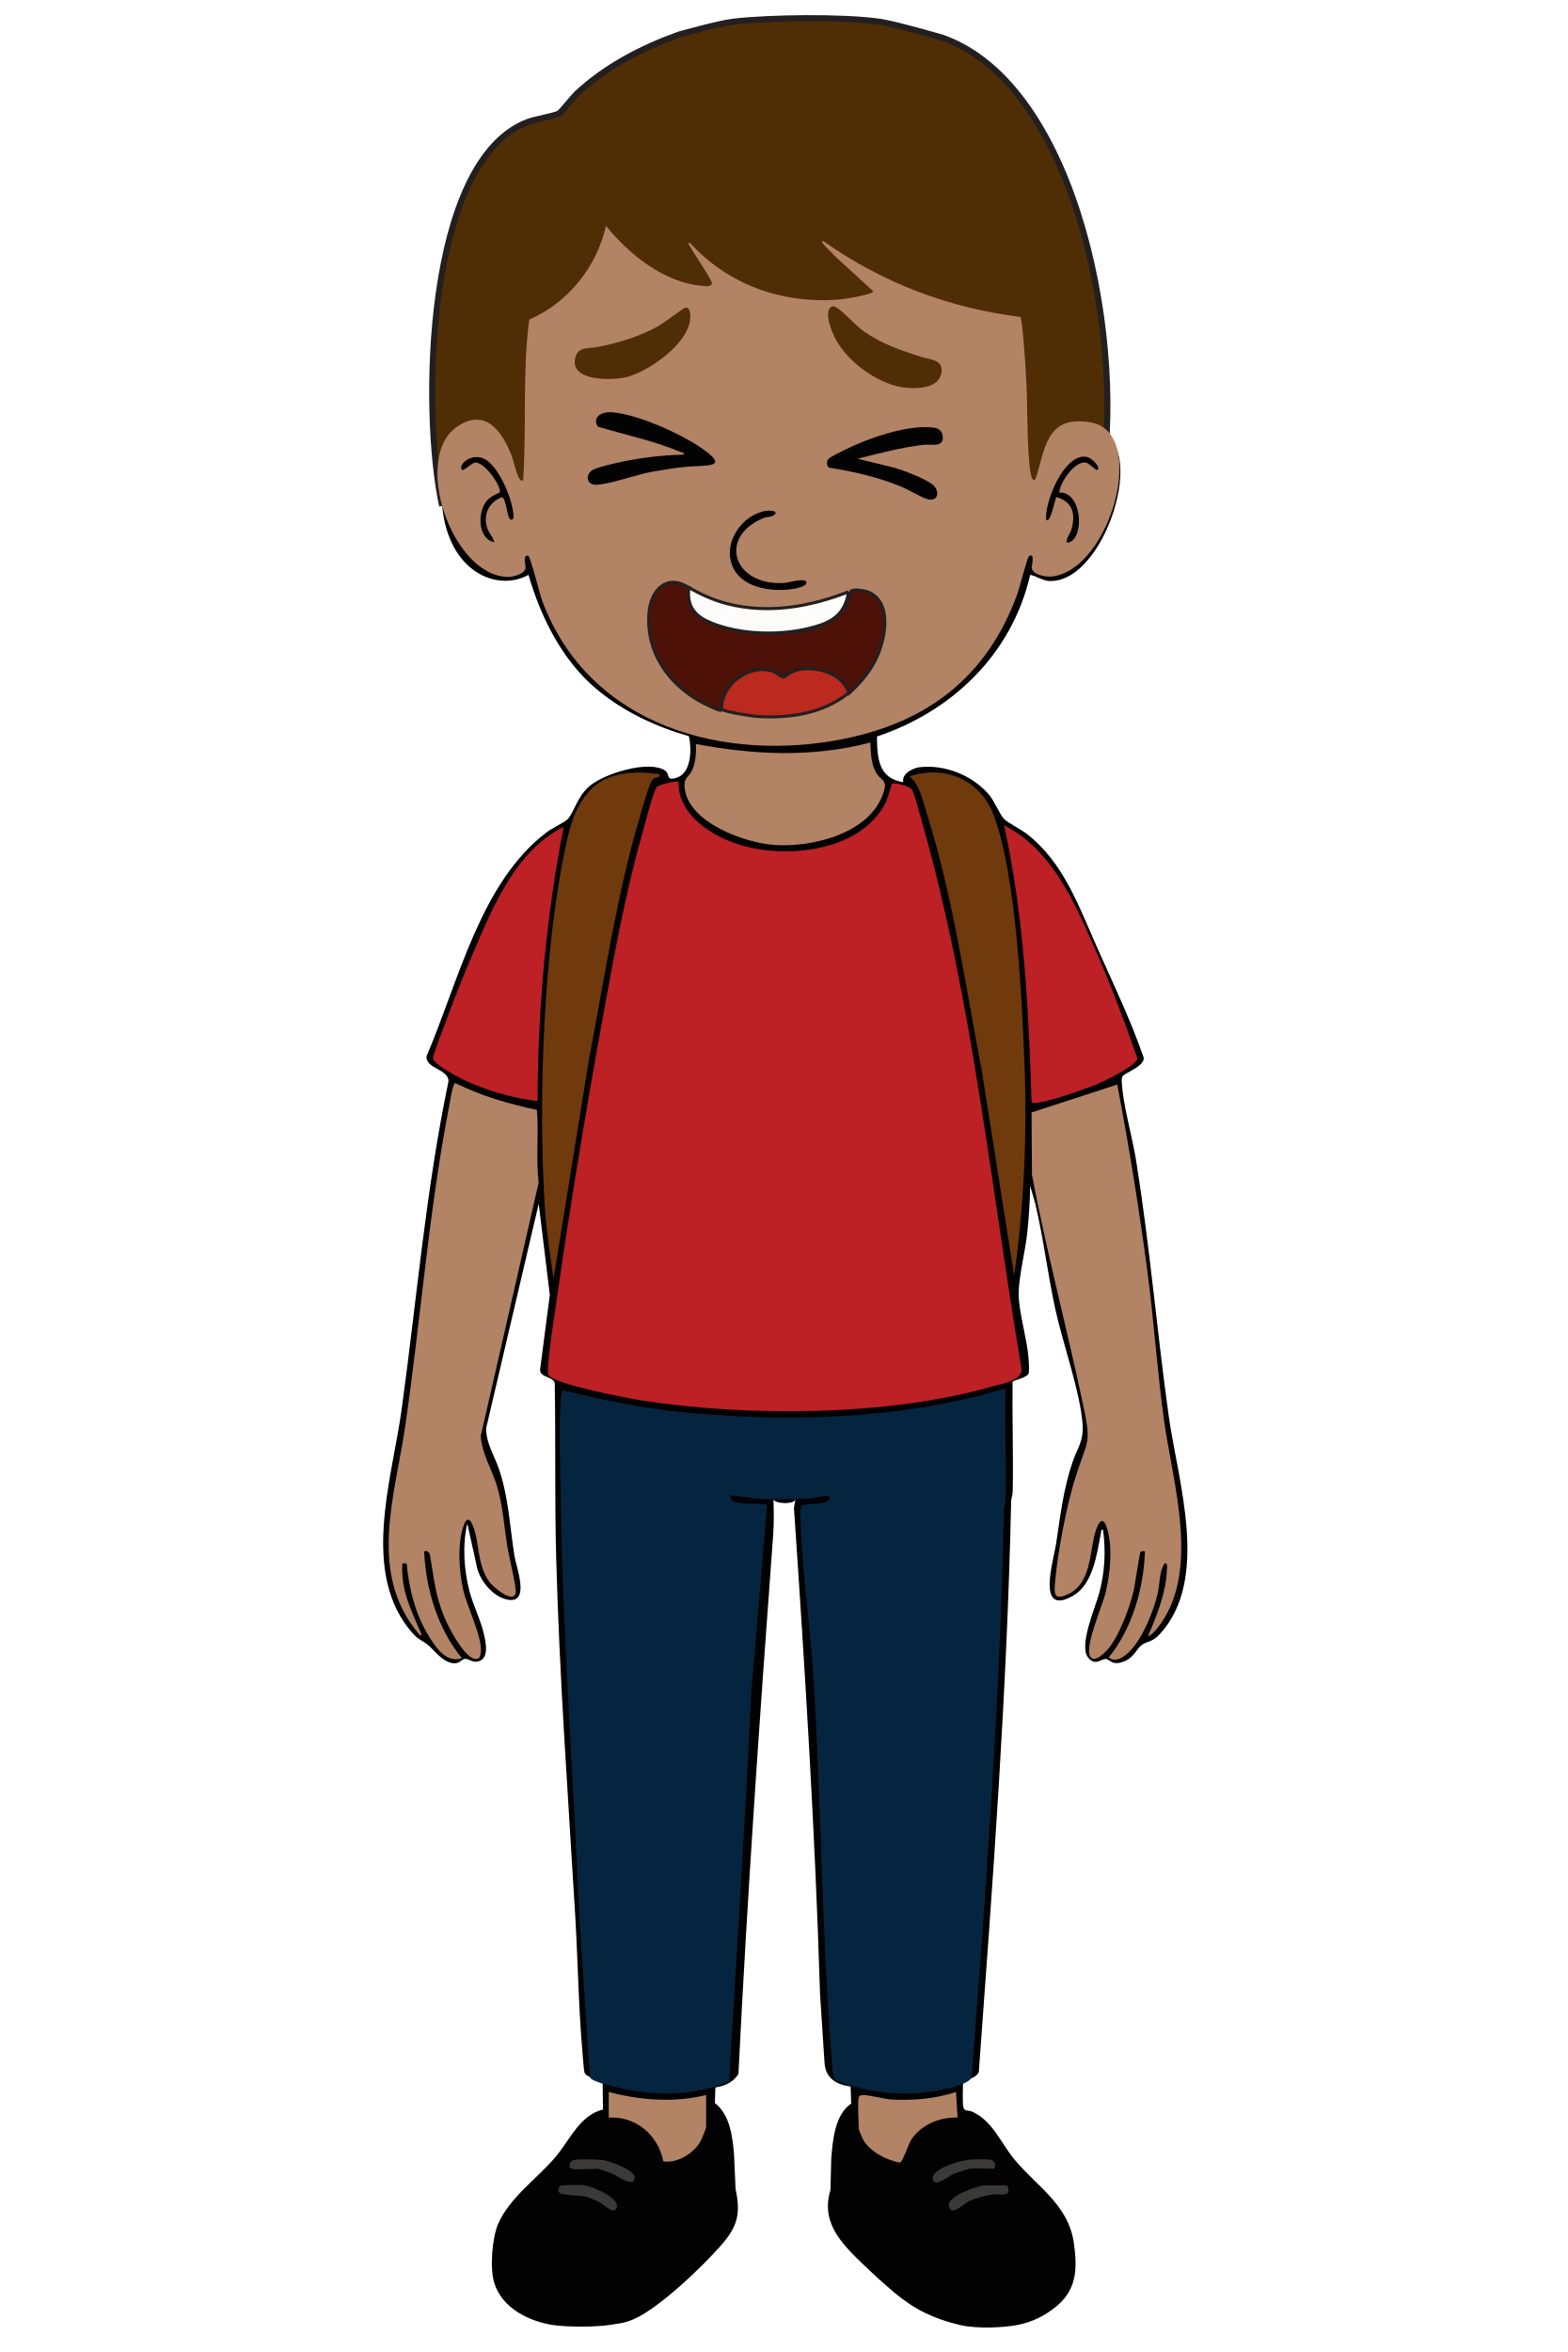
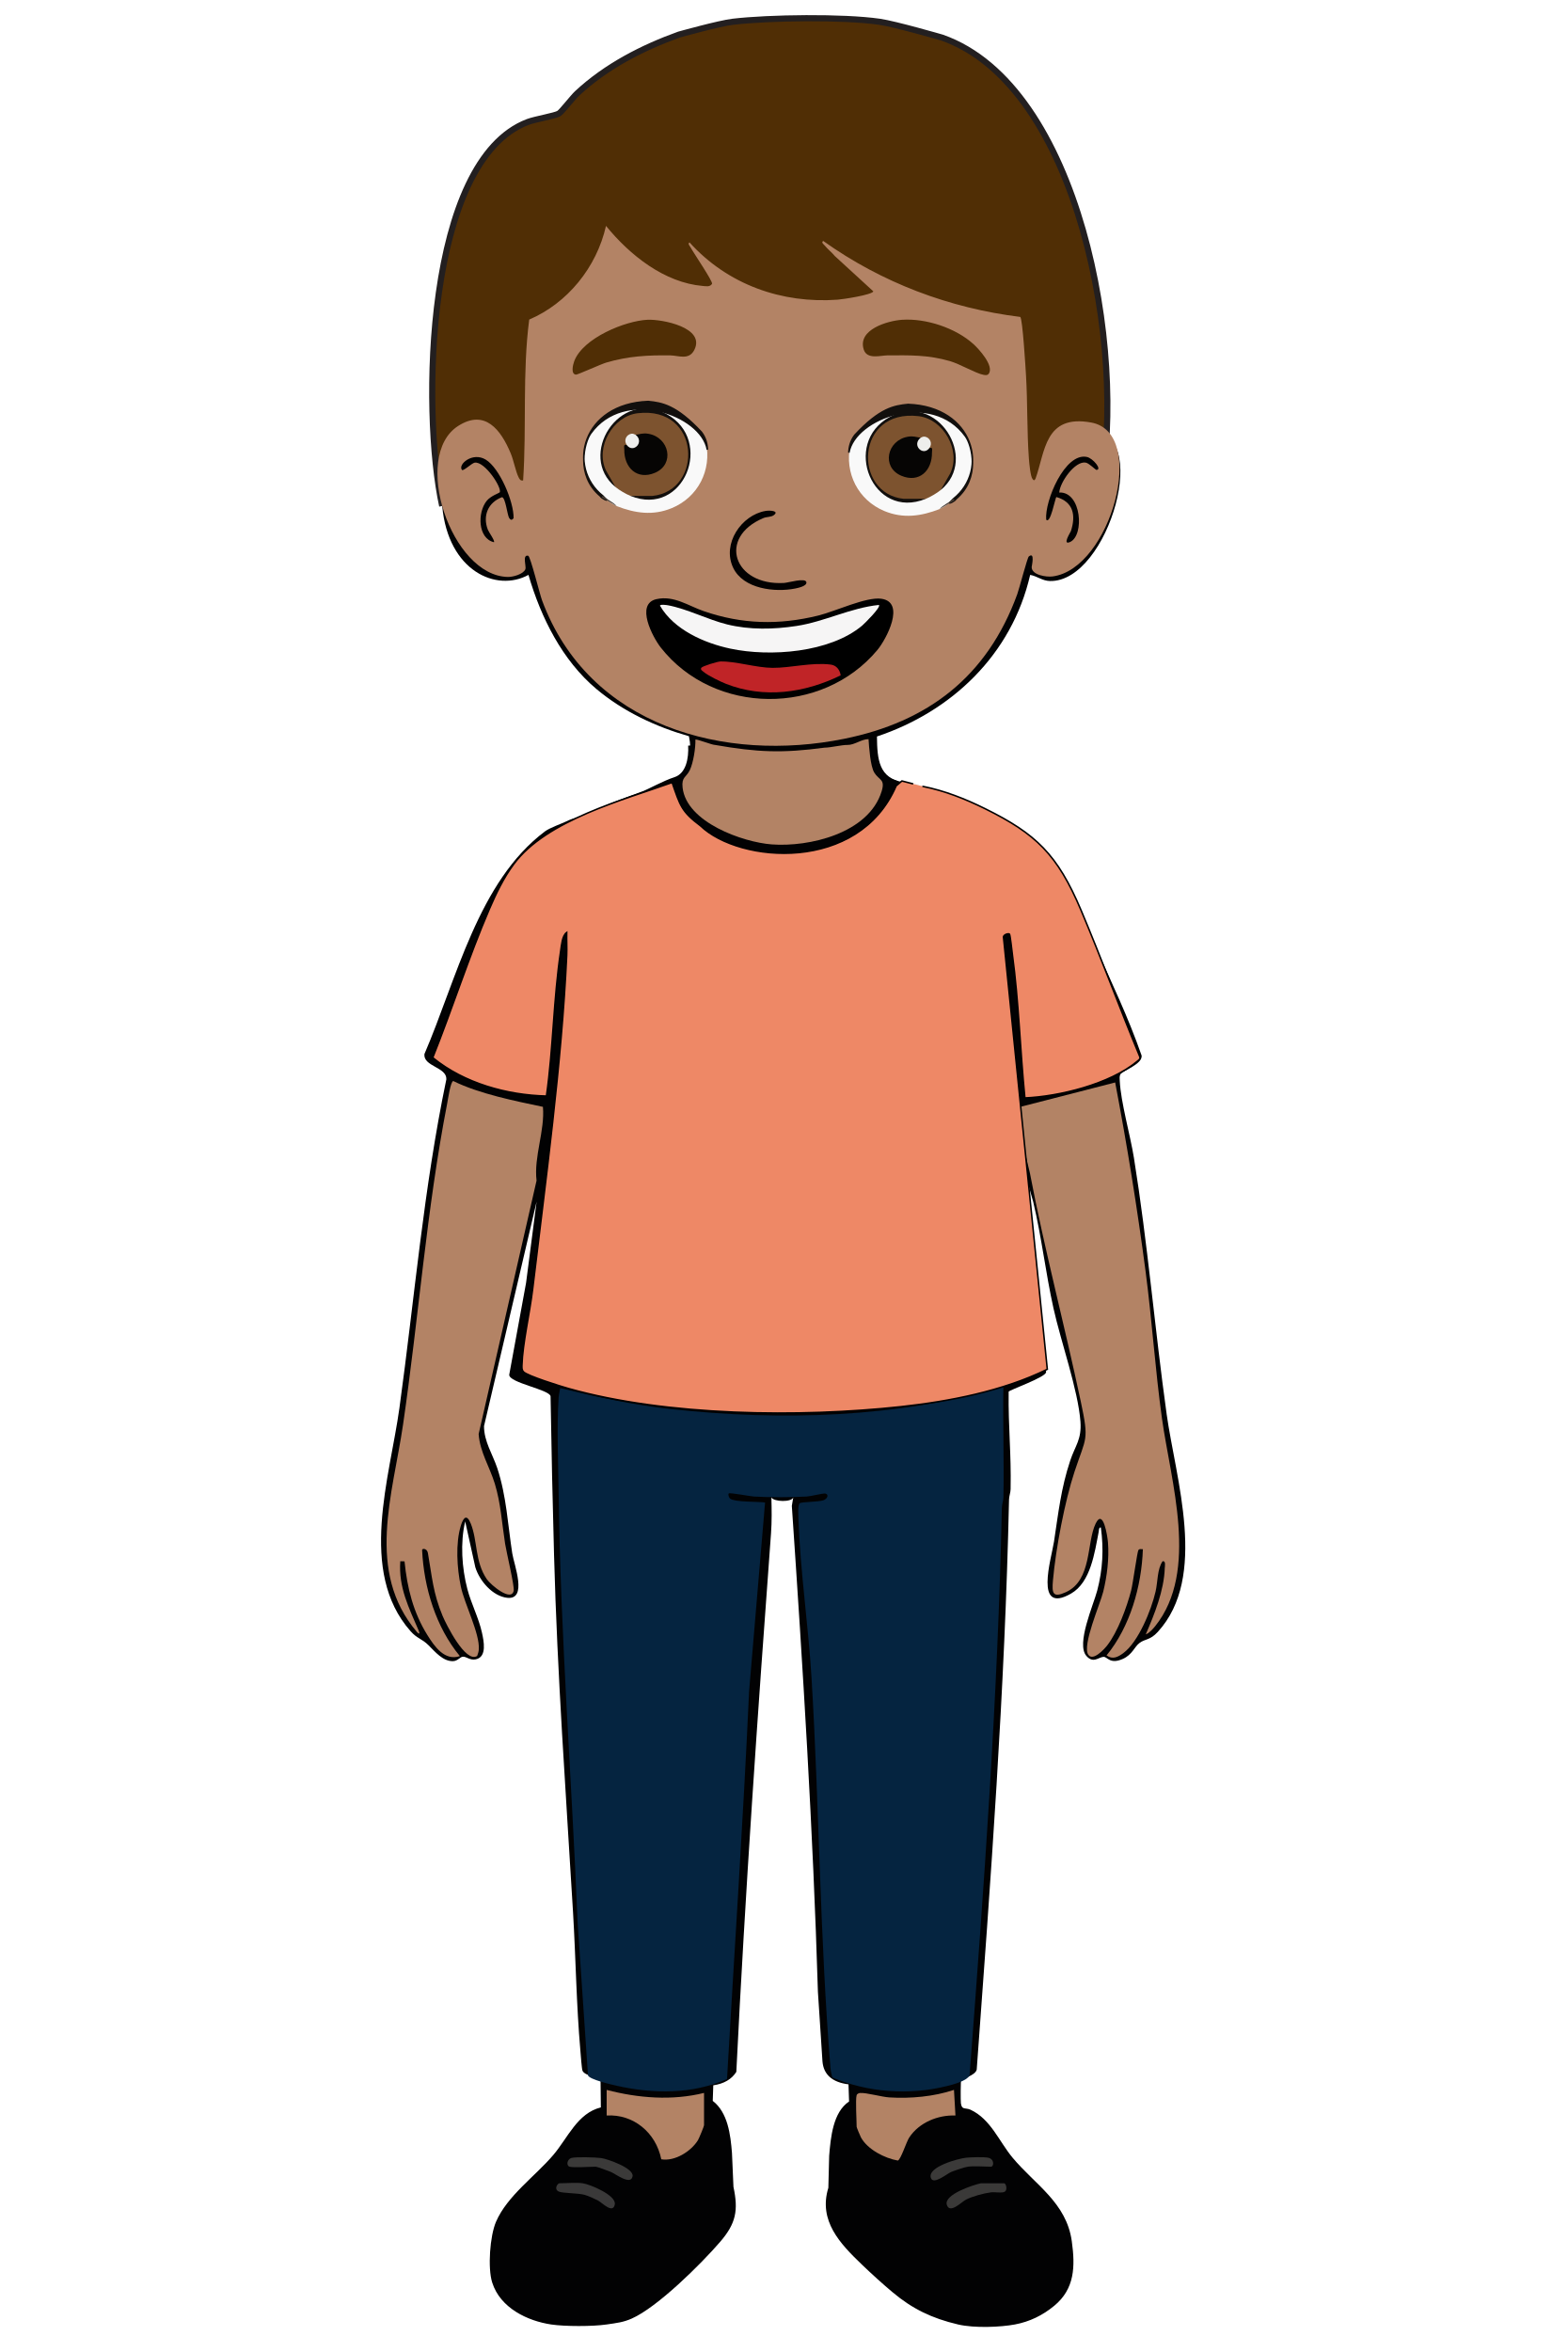
<svg xmlns="http://www.w3.org/2000/svg" id="Layer_1" version="1.1" viewBox="0 0 1024 1536">
-   <defs>
-     <style>
-       .st0 {
-         fill: #052440;
-       }
- 
-       .st1 {
-         fill: #bc291f;
-       }
- 
-       .st1, .st2, .st3 {
-         stroke-width: 2px;
-       }
- 
-       .st1, .st2, .st3, .st4 {
-         stroke: #231f20;
-         stroke-miterlimit: 10;
-       }
- 
-       .st5, .st4 {
-         fill: #502e05;
-       }
- 
-       .st6 {
-         fill: #bd2025;
-       }
- 
-       .st7 {
-         fill: #b38365;
-       }
- 
-       .st8 {
-         fill: #3a3939;
-       }
- 
-       .st9 {
-         fill: #3b3a39;
-       }
- 
-       .st10 {
-         fill: #030303;
-       }
- 
-       .st2 {
-         fill: #fdfcfb;
-       }
- 
-       .st3 {
-         fill: #4d1107;
-       }
- 
-       .st4 {
-         stroke-width: 4px;
-       }
- 
-       .st11 {
-         fill: #713a0d;
-       }
- 
-       .st12 {
-         fill: #3a3938;
-       }
- 
-       .st13 {
-         fill: #020101;
-       }
- 
-       .st14 {
-         fill: #020203;
-       }
-     </style>
-   </defs>
-   <path class="st4" d="M718.65,319.64c17.48-90.35-13.36-263.45-103.34-295.09,0,0-30.4-8.83-40.81-10.33-23.72-3.42-72.07-2.8-95.87,0-8.96,1.05-35.12,8.37-35.12,8.37-23.98,8.63-47.45,20.7-66.46,38.34-2.96,2.75-9.96,11.92-11.95,13.19-2.36,1.51-15.56,3.73-20.3,5.52-66.99,25.39-69.42,188.74-55.96,250.8" />
-   <path class="st14" d="M469.28,457.97c206.71,68.68,177.34-166.81,241.47-175.21,42.53-5.57,13.77,97.71-25.01,96.68-4.91-.13-8.32-3.2-12.85-4-11.98,52.21-51.5,89.35-100.07,105.53.14,15.17,1.35,27.29,17.18,29.85-1.2-5.7,6.66-9.39,10.97-9.84,16.23-1.69,33.63,5.03,44.77,17.66,3.81,4.32,7.46,13.64,10.04,16.13,3.06,2.95,11.07,6.77,15.11,9.94,23.86,18.67,33.67,46.88,45.83,74.24,10.84,24.4,21.54,46.52,30.36,71.79.61,5.62-12.56,10-13.81,12.12-.78,1.32-.55,2.92-.48,4.38.66,13.91,6.88,35.48,9.26,50.32,9.04,56.25,13.51,110.85,21.35,167.17,5.89,42.28,27.14,106.39-5.72,142.34-5.18,5.67-8.18,4.42-11.98,7.28-3.4,2.55-4.69,7.63-10.86,10.39-8.61,3.84-10.18-1.6-12.73-1.34-3.33.34-6.69,4.5-11.14-.64-6.78-7.82,4.62-33.14,7.11-42.67,3.61-13.8,4.3-26.99,2.38-41.16-1.38-.26-1.23,1.85-1.44,2.91-2.6,13.31-5.17,32.87-18.05,40.25-24.39,13.97-12.83-22.82-11.12-33.99,2.83-18.55,4.57-34.85,10.59-52.88,3.27-9.8,7.54-13.74,6.67-25.45-1.52-20.57-12.84-52.43-17.61-74.01-5.12-23.1-7.76-46.6-13.26-69.62l-3.34-11.74c-.16,10.25-.83,20.65-1.92,30.86-1.24,11.62-5.56,28.68-5.6,39.32-.05,12.24,5.45,29.27,6.44,42.17.22,2.82.5,7.01.19,9.71-.37,3.3-10.34,4.95-10.61,5.96-.28,23.81.57,47.68.1,71.49-.05,2.32-.98,4.46-1.03,6.78-2.69,124.29-11.98,248.3-21.11,372.34-1.12,3.97-9.53,5.75-10.13,6.73-.39.64-.42,13.3-.21,15.09.58,4.76,3.02,2.79,6.29,4.31,13.26,6.17,18.59,20.67,27.57,31.43,14.61,17.5,35.07,29.22,38.58,54.4,2.3,16.52,1.97,30.1-11.41,41.17-7.73,6.4-16.22,10.44-25.73,12.24-9.12,1.73-26.36,2.53-37.15,0-17.17-4.03-29.92-10.23-42.85-21.11-6.82-5.74-13.44-11.75-19.88-17.93-14.28-13.68-28.62-27.63-21.99-49.21l.53-20.86c1-12.12,2.51-28.53,13.01-35.51l-.38-11.2c-10.64-1.34-16.31-6.36-17.01-15.07l-2.96-45.26c-3.19-105.98-9.85-211.78-17.04-317.43l.93-5.56c-.92,3.26-12.81,3-14.29,0,.22,7.85.34,15.72-.24,23.57-8.68,117.14-16.86,234.26-22.66,351.61-3.04,4.83-8.06,7.75-15.05,8.78-.17,3.39-.29,6.78-.35,10.17,9.86,7.57,11.61,22.01,12.56,34.05l.97,22.1c3.28,15.37,1.68,23.89-8.76,35.98-12.42,14.4-40.9,41.66-57.77,49.06-5.44,2.39-9.42,2.82-16.33,3.83-9.27,1.36-27.25,1.33-36.2,0-15.3-2.28-33.27-10.65-38.55-27.47-3-9.55-1.45-29.39,2.49-38.55,7.33-17.06,25.75-29.88,37.5-43.75,9.45-11.14,15.7-27.22,31-31l-.19-17.4c-.78-2.39-10.13-2.99-11.78-6.5-.52-1.1-1.19-10.73-1.41-13.25-2.6-29.62-3-60.38-4.78-90.16-4.65-77.58-10.31-155.55-12.41-233.27-1.02-37.86-.28-75.88-.91-113.75-.8-4.39-9.73-3.53-9.61-8.79l6.38-48.88-7.26-59.47-34.34,146.54c-.05,9.97,5.64,18.39,8.65,27.44,6.01,18.11,6.91,37.15,9.79,55.66,1.13,7.3,10.24,30.59-3.35,29.03-9.46-1.09-17.96-10.93-20.76-19.9l-6.63-29.97c-3.32,13.94-2.17,30.43,1.42,44.16,2.5,9.55,7.43,18.89,9.52,28.43,1.2,5.44,3.47,15.93-4.04,17.48-3.82.78-5.97-1.83-8.37-1.73-1.96.09-3.35,2.89-6.62,2.92-6.48.06-11.58-6.14-15.76-10.3-4.64-4.61-7.46-4.31-11.89-9.34-34.35-38.97-13.46-100.38-7.21-145.76,9.95-72.22,15.75-143.14,30.64-214.57.42-8.04-15.13-8.29-14.33-16.5,21.04-48.77,35.09-113.62,78.71-146.41,3.16-2.38,11.62-6.46,13.38-8.29,4.46-4.63,6.23-14.84,14.53-21.81,9.81-8.23,38.28-16.88,48.96-10.21,3.83,2.39.41,7.25,7.77,4.88,9.63-3.11,9.98-18.39,8.07-27.12-21.78-6.23-42.95-16.14-60.49-30.88-22.23-18.68-36.17-46.51-44.33-74.48-20.86,11.46-52.47-2.38-56.35-45-1.97-21.64,26.77,32.64,41.39,14.15,1.44-1.82,22.99-17.31,23.25-16.93,33.68,50.46,42.24,105.87,115.8,130.31Z" />
-   <path class="st0" d="M544.98,1358.09c-.37-2.03-.98-4.11-1.15-6.18-6.93-84.51-7.26-170.01-12.37-254.71-2.07-34.27-7.43-70.31-8.57-104.23-.07-2.19-.49-8.93.92-9.94,1.17-.84,12.17-.83,15.3-1.86,2.76-.9,3.9-3.88,1.33-4.42-1.34-.28-9.64,1.82-12.25,1.95-10.43.52-23.86.59-34.26,0-2.63-.15-15.87-2.71-16.56-2.01-.51.51-.02,2.65.97,3.41,3.01,2.33,18.2,1.82,22.76,2.48l-10.44,123.45c-3.83,84.41-9.56,168.72-14.41,253.1-22.81,9.96-47.86,9.73-71.81,4.41-3.27-.73-18.16-4.12-19.01-6.86l-6.78-100.18c-3.79-93.55-11.19-186.81-12.39-280.27-.25-19.56-1.28-42.85,0-62.04.14-2.17.75-4.19,1.03-6.32,23.98,5.83,48,11.03,72.58,13.73,71.41,7.82,147.78,5.77,216.88-14.75-.36,24.08.5,48.24.05,72.33-.04,2.33-.98,4.48-1.03,6.8-2.58,123.64-11.68,247.23-21.08,370.6-1.49,3.8-11.23,6.21-14.95,7.13-24.5,6.1-51.48,4.19-74.77-5.64Z" />
-   <path class="st6" d="M443.19,510.49c-.46,20.16,18.37,33.06,34.63,39.37,30.7,11.91,83.57,7.91,100.65-25.58,1.43-2.81,3.68-12.01,4.19-12.4,1.62-1.25,11.52,1.75,12.84,3.57,1.85,2.56,6.37,20.08,7.63,24.55,32.2,113.8,44.34,236.89,64.09,353.64,1.29,8.01-13.64,10.21-19.75,11.97-67.42,19.36-159.3,19.7-228.34,8.97-8.86-1.38-57.46-10.65-60.92-16.54-1.7-2.9,3.56-36.49,4.44-42.63,8.92-62.63,19.2-125.51,30.52-187.72,7.53-41.37,15.21-84.43,26.76-124.73,1.64-5.73,6.52-25.11,8.94-28.84,1.16-1.79,13.63-4.35,14.31-3.62Z" />
-   <path class="st7" d="M345.68,208.71c-4.52,34.78-1.65,70.13-3.98,105.05-1.76.36-2.36-.85-3.05-2.24-1.84-3.74-3.11-10.77-5.05-15.43-6.46-15.51-16.83-29.1-34.32-17.93-30.72,19.63-4.58,97.93,32.46,98.62,3.28.06,10.04-1.74,11.43-5.03.74-1.75-2.23-9.74,1.85-8.81,1.44.33,7.51,24.97,9.01,29.04,30.59,82.74,119.74,106.26,197.48,90.48,54.28-11.02,93.2-40.2,112.96-94.42,1.34-3.67,6.55-23.86,7.54-24.64,4.21-3.33,1.87,6.28,1.87,6.97-.04,5.11,9.49,6.61,13.57,6.09,38.04-4.77,62.55-93.72,25.36-100.52-30.58-5.59-30.03,19.15-36.48,36.85-.97,1.2-.98,1.13-1.91-.01-1.36-1.65-2.15-10.43-2.36-13.29-1.31-17.93-.8-36.18-1.87-54.13-.28-4.71-2.24-37.28-3.77-38.39-46.35-5.74-90.31-22.28-128.69-49.6-1.54.98.31,2.17.95,2.95,1.98,2.44,4.63,4.45,6.63,6.9l25.17,23.07c-1.07,2.32-19.87,5.16-23.26,5.41-36.38,2.69-71.8-9.73-96.81-37.36-1.42.77.22,2.36.68,3.23,1.94,3.64,14.52,22.01,14.03,23.76-1.37,2.21-3.93,1.59-6.04,1.42-25.08-2.13-47.67-20.08-63.24-39.23-6.16,27.19-25.28,50.55-50.14,61.17Z" />
-   <path class="st7" d="M729.78,708.27c7.78,40.9,14.45,82.15,19.88,123.5,4.19,31.93,6.28,64.27,10.71,96.11,5.7,40.92,24.33,99.44-4.39,135.39-1.39,1.74-4.07,4.77-6.19,5.39,5.7-13.22,11.89-28.54,12.39-43.22.05-1.33.83-5.02-1.46-4.46-3.55,5.27-3.04,13.33-4.57,19.86-2.8,12.03-11.18,32.8-21.08,40.12-3.47,2.57-7.01,4.37-10.91,1.48,15.33-18.68,22.88-45.1,23.72-69.35-1.07.14-2.11-.56-2.93.58-.77,1.08-3.58,21.92-4.74,26.39-2.83,10.91-8.79,27.15-15.67,35.9-2.01,2.56-9.33,10.49-12.32,6.04-4.13-6.14,7.79-33.13,9.76-41.15,2.49-10.16,3.93-21.68,3.1-32.16-.33-4.13-3.11-22.6-8.06-12.32-6.02,12.5-2.3,36.94-19.44,44.77-8.71,3.98-9.17.56-8.43-7.76,1.8-20.4,7.7-51.61,14.1-70.96,7.58-22.92,9.56-19.87,4.12-45.53-10.55-49.83-23.73-99.3-33.28-149.44l-.3-40.95,55.98-18.22Z" />
-   <path class="st7" d="M313.03,1082.8c-7.57,4.94-20.31-20.8-22.53-26.08-6.29-14.97-6.93-25.73-9.64-41.16-.53-3.01-3.65-3.18-3.79-1.97,1.16,24.64,9.05,50.46,24.68,69.32-9.93,3.31-16.54-6.21-21.28-13.84-9.17-14.75-13.14-30.66-14.87-48.05l-2.77-.07c-1.24,17.15,5.64,30.39,11.95,45.16.7,1.65.86,3.11-1.05,1.09-33.7-39.54-15.76-89.9-9.12-135.38,10.23-69.97,15.37-140.52,28.89-210.06.46-2.35,2.16-14.23,3.94-14.42,16.91,8.35,35,13.65,53.25,17.49,1.34,15.72-.71,31.85,1.14,47.53l-37.82,165.49c.77,11.62,7.25,21.6,10.55,32.42,3.96,13,4.64,25.94,6.73,39.25.87,5.51,6.14,27.45,5.61,30.59-1.32,7.7-14.95-3.64-17.53-7.41-7.89-11.52-5.99-25.17-10.5-36.33-2.58-6.39-4.8-4.17-6.45,1.18-3.63,11.73-2.56,28.04-.04,39.97,2.43,11.53,12.38,30.48,11.74,40.96-.09,1.48-.55,2.97-1.09,4.32Z" />
-   <path class="st11" d="M430.85,505.58c.19,3.6-2.58.48-4.98,4.19s-6.06,17.37-7.62,22.59c-15.5,51.85-23.4,106.73-33.62,159.91l-23.07,142.79c-2.22-15.82-4.74-31.67-5.74-47.66-4.41-70.3-.81-171.02,14.74-239.55,7.94-34.97,25.06-47.15,60.29-42.28Z" />
-   <path class="st11" d="M662.45,833.09l-21.17-133.94c-10.58-55.31-18.77-113.11-35.52-166.79-2.58-8.27-4.94-20.05-11.64-25.31,22.68-7.73,46.33,2.02,55.07,25.55,14.49,39.01,18.23,118.14,19.95,161.29,1.85,46.32-.2,93.32-6.7,139.21Z" />
-   <path class="st6" d="M673.85,720c-1.96-60.67-4.91-121.73-18.02-180.98,31.31,15.62,46.34,50.81,59.96,81.95,10.02,22.92,18.94,46.53,27.15,70.22-.05,4.37-20.97,14.5-25.45,16.47-5.55,2.45-40.88,15.15-43.64,12.33Z" />
-   <path class="st6" d="M351.12,719.01c-19.29-2.13-42.45-9.35-59.15-19.87-2.29-1.45-9.02-5.46-9.15-8.12-.09-1.91,8.24-23.45,9.68-27.34,5.12-13.83,10.85-28.2,16.68-41.73,13.31-30.92,27.97-66.52,59.01-81.95-11.48,58.76-16.88,118.98-17.07,179.01Z" />
-   <path class="st7" d="M568.49,484.92c.35,6.55.45,14.35,3.95,20.01,3.16,5.1,7.27,4.14,4.8,12.18-8.45,27.56-47.55,36.54-71.86,34.68-18.76-1.44-55.65-14.36-58.16-37.14-.77-7.01,2.42-6.57,4.71-11.34,2.5-5.19,2.91-11.71,2.65-17.42,38,7.15,76.2,8.95,113.91-.98Z" />
-   <path class="st7" d="M560.9,1369.64c.23-.8,1.37-1.36,2.28-1.43,4.14-.28,13.96,2.57,19.09,2.89,13.82.86,29.06-.52,42.22-4.91l.96,16.73c-11.3-.46-23.72,4.49-30.22,14.42-1.88,2.87-5.48,14.41-7.42,14.99-8.47-1.46-19.75-7.17-24.09-15.11-.49-.9-2.81-6.54-2.81-6.92,0-4.39-.86-17.65,0-20.65Z" />
-   <path class="st7" d="M461.23,1368.16v21.15c0,.62-3.26,8.55-3.95,9.68-4.55,7.45-15.29,14.03-23.98,12.51-3.5-17.48-18.25-29.63-35.67-28.58v-16.72c20.67,5.39,42.69,7.14,63.6,1.97Z" />
-   <path class="st9" d="M373.42,1416.35c-2.39-.72-1.6-4.86,1.14-5.7s15.97-.44,19.49.05c4.09.57,21.46,6.61,20.51,11.9-1.12,6.23-11.11-1.54-14.11-2.8-1.52-.64-9.09-3.46-9.95-3.46-3.78,0-14.43.79-17.09,0Z" />
-   <path class="st12" d="M642.05,1427.17h15.19c1.23,0,2.38,4.13.52,5.46-1.59,1.14-6.66.15-9.05.46-4.78.61-12.01,2.55-16.32,4.73-2.86,1.44-10.59,9.62-12.55,3.46-2.16-6.79,17.43-13.09,22.21-14.1Z" />
-   <path class="st9" d="M633.51,1416.35c-2.04.27-8.71,2.54-10.9,3.46-2.79,1.17-11.67,8.73-13.23,3.8-2.3-7.25,18.27-12.68,23.2-13.15,3.22-.3,11.3-.55,14.2.01,4.32.84,3.76,5.87,1.93,5.87-4.64,0-10.82-.57-15.19,0Z" />
-   <path class="st8" d="M381.97,1427.17c4.77.67,22.11,7.83,20.97,13.83-1.22,6.43-8.34-1.21-10.96-2.56-2.28-1.18-6.38-3.06-8.76-3.71-4.52-1.25-14.46-.99-16.9-2.16-3.44-1.66-.63-5.4.46-5.4,4.58,0,10.92-.6,15.19,0Z" />
-   <path class="st5" d="M585.17,252.01c-15-3.98-31.41-16.23-39.1-30.12-2.34-4.24-8.2-17.63-3.27-21.44,1.38-.91,2.48-.22,3.68.45,4.35,2.45,12.18,11.6,17.76,15.49,12.25,8.55,23.72,12.13,37.71,16.77,4.06,1.35,13.29,1.51,13.15,8.53-.27,13.83-21.06,12.69-29.94,10.33Z" />
-   <path class="st5" d="M409.8,246.11c-8.86,2.4-38.12,3.48-34.01-12.62,1.89-7.42,9.32-5.79,14.35-6.83,14.5-3,26.98-6.54,40.01-13.78,3.2-1.78,16.45-11.83,17.5-11.98,3.57-.51,3.4,5.87,3.06,8.35-2.23,15.97-26.74,33.03-40.9,36.86Z" />
-   <path class="st13" d="M499.89,333.69c3.14-.55,9.35-.05,5.52,2.76-1.83,1.34-4.58.96-6.74,1.87-30.15,12.65-19.46,44.26,13.39,42.39,3-.17,14-3.6,14.66-.52.55,2.57-5.65,3.82-7.36,4.16-13.07,2.6-33.85.39-40.48-13.61-7.43-15.7,5.48-34.32,21.01-37.04Z" />
-   <path class="st13" d="M322.63,354.1c-10.59-2.5-10.87-19.43-4.72-27.02,2.63-3.25,8.16-5.08,8.46-5.51,1.85-2.7-9.74-20.54-16.35-19.42-1.84.31-7.42,5.73-8.26,4.74-2.91-3.42,6.82-12.04,15.52-6.73,9.11,5.56,18.37,27.44,18.2,38.23-1.03,1.34-1.88,1.43-2.86-.03-1.3-1.94-2.39-13.48-4.74-13.66-8.98,3.39-12.78,12.01-9.22,21.24.6,1.55,4.82,7.35,3.98,8.16Z" />
-   <path class="st13" d="M691.89,321.64c14.59-.71,16.61,28.16,7.01,32.35-5.3,2.31.37-6.43.63-7.22,3.34-10.39,1.53-19.03-9.51-22.17-.84.65-3.91,18.1-6.66,14.74-1.08-12.18,12.28-44.02,26.61-40.92,3.94.85,10.26,8.42,6.13,8.45-.41,0-4.76-4.35-6.87-4.75-6.98-1.31-16.91,12.75-17.34,19.52Z" />
-   <path class="st3" d="M450.17,383.95c-1.85,19.22,13.6,23.85,28.01,27.02,19.11,4.2,65.31,5.5,75.27-16.71.7-1.57,2.06-7.87,2.54-8.27,1.71-1.45,9.06-.21,11.3.75,15.05,6.46,11.35,28.25,6.17,40.75-4.01,9.7-11.36,18.62-18.97,25.36-7.79-15.82-29.49-20.82-43.38-11-14.78-12.18-40.39,2.5-40.17,21.96-.87.91-12.99-5.41-14.83-6.48-19.84-11.55-34.16-31.79-32.24-56.76,1.21-15.74,12.15-26.17,26.29-16.62Z" />
-   <path class="st2" d="M554.25,386.48c-2.45,16.76-13.49,20.86-26.11,23.95-19.44,4.76-44.75,4.11-63.59-3.62-9.48-3.89-16.3-9.76-14.57-23.1,7.98,4.59,16.41,8.36,25.12,10.58,26.55,6.78,53.8,2.1,79.15-7.8Z" />
-   <path class="st1" d="M522.89,437.04c11.68-1.66,27.27,2.73,31.6,15.36-16.99,13.81-39.13,16.83-60.17,15.47-2.83-.18-21.46-3.07-22.45-4.55-1.63-2.42.96-9.04,2.26-11.47,5.82-10.84,20.57-17.97,31.94-12.96,1.52.67,4.26,3.3,5.7,3.18.95-.08,3.49-2.36,4.86-3,1.63-.76,4.52-1.79,6.26-2.04Z" />
-   <path class="st10" d="M446.46,296.93c.42-2.09-.6-1.18-1.71-1.65-17.19-7.38-36.34-11.22-54.29-16.68-3.82-6.28,2.46-9.83,9.24-9.35,16.2,1.15,43.61,13.42,56.88,22.28,22.21,14.84,4.82,11.88-9.71,13.44-6.96.75-14.08,1.87-20.95,3.13-10.76,1.98-25.8,7.63-35.62,8.48-6.96.61-8.36-5.98-3.73-9.33,2.37-1.71,10.77-3.63,14.07-4.43,14.67-3.55,30.7-5.59,45.82-5.9Z" />
-   <path class="st10" d="M560.18,299.58l24.35,5.95c5.94,1.82,20.98,7.33,25.3,11.56,4.12,4.04,2.84,10.48-3.61,8.97-4.17-.98-12.79-6.31-17.61-8.27-15.42-6.29-30.76-9.78-47-12.38-1.67-.84-2.02-4.35-.39-5.76,2.06-1.79,8.19-4.67,10.88-6.01,15.32-7.66,41.05-16.51,57.73-14.4,2.54.32,5.17,1.63,5.8,4.7,1.79,8.79-7.35,6-12.04,6.52-14.68,1.63-29.05,5.54-43.4,9.12Z" />
+   <path d="M718.65,319.64c17.48-90.35-13.36-263.45-103.34-295.09,0,0-30.4-8.83-40.81-10.33-23.72-3.42-72.07-2.8-95.87,0-8.96,1.05-35.12,8.37-35.12,8.37-23.98,8.63-47.45,20.7-66.46,38.34-2.96,2.75-9.96,11.92-11.95,13.19-2.36,1.51-15.56,3.73-20.3,5.52-66.99,25.39-69.42,188.74-55.96,250.8" fill="#502e05" stroke="#231f20" stroke-miterlimit="10" stroke-width="4" />
+   <path d="M590,510.82c-15.83-2.56-17.04-14.68-17.18-29.85,48.57-16.18,88.09-53.32,100.07-105.53,4.53.8,7.94,3.87,12.85,4,38.78,1.03,67.54-102.25,25.01-96.68-64.13,8.4-34.76,243.89-241.47,175.21h0c-73.56-24.44-82.12-79.85-115.8-130.31-.26-.38-21.81,15.11-23.25,16.93-14.62,18.49-43.36-35.79-41.39-14.15,3.88,42.62,35.49,56.46,56.35,45,8.16,27.97,22.1,55.8,44.33,74.48,17.54,14.74,38.71,24.65,60.49,30.88,1.91,8.73,1.56,24.01-8.07,27.12-.22.07-.42.13-.62.19.81,12.26,3.42,24.7,10.86,34.58,7.78,10.34,19.91,15.62,32.23,18.33,16.07,3.54,33.77,4.53,50.19,4.25,8.38-.14,16.83-.92,24.82-3.58,8.56-2.85,15.3-8.91,20.73-16" fill="#020203" />
+   <path d="M452.19,542.69c7.78,10.34,19.91,15.62,32.23,18.33,16.07,3.54,33.77,4.53,50.19,4.25,8.38-.14,16.83-.92,24.82-3.58,8.56-2.85,15.3-8.91,20.73-16,7.36-9.62,9.34-21.06,10.66-32.66-3.28-1.13-7.19-1.9-8.16-1.15-.51.39-2.76,9.59-4.19,12.4-17.08,33.49-69.95,37.49-100.65,25.58-16.26-6.31-35.09-19.21-34.63-39.37h0c-.14-.14-.76-.15-1.68-.06.98,11.5,3.72,23,10.68,32.26h0Z" fill="#bd2025" />
+   <path d="M345.68,208.71c-4.52,34.78-1.65,70.13-3.98,105.05-1.76.36-2.36-.85-3.05-2.24-1.84-3.74-3.11-10.77-5.05-15.43-6.46-15.51-16.83-29.1-34.32-17.93-30.72,19.63-4.58,97.93,32.46,98.62,3.28.06,10.04-1.74,11.43-5.03.74-1.75-2.23-9.74,1.85-8.81,1.44.33,7.51,24.97,9.01,29.04,30.59,82.74,119.74,106.26,197.48,90.48,54.28-11.02,93.2-40.2,112.96-94.42,1.34-3.67,6.55-23.86,7.54-24.64,4.21-3.33,1.87,6.28,1.87,6.97-.04,5.11,9.49,6.61,13.57,6.09,38.04-4.77,62.55-93.72,25.36-100.52-30.58-5.59-30.03,19.15-36.48,36.85-.97,1.2-.98,1.13-1.91-.01-1.36-1.65-2.15-10.43-2.36-13.29-1.31-17.93-.8-36.18-1.87-54.13-.28-4.71-2.24-37.28-3.77-38.39-46.35-5.74-90.31-22.28-128.69-49.6-1.54.98.31,2.17.95,2.95,1.98,2.44,4.63,4.45,6.63,6.9l25.17,23.07c-1.07,2.32-19.87,5.16-23.26,5.41-36.38,2.69-71.8-9.73-96.81-37.36-1.42.77.22,2.36.68,3.23,1.94,3.64,14.52,22.01,14.03,23.76-1.37,2.21-3.93,1.59-6.04,1.42-25.08-2.13-47.67-20.08-63.24-39.23-6.16,27.19-25.28,50.55-50.14,61.17l-.02.02h0Z" fill="#b38365" />
+   <path d="M589.18,208.84c15.49-1.07,34.97,5.25,46.72,15.92,3.59,3.26,13.45,14.05,10.01,19.24-1.01,1.3-2.28,1.01-3.62.76-4.9-.92-15.27-7.05-21.81-8.94-14.35-4.14-26.36-3.84-41.1-3.72-4.28.04-13.07,2.85-15.2-3.83-4.2-13.18,15.84-18.8,25.01-19.43h-.01Z" fill="#502e05" />
+   <path d="M423.07,208.82c9.17-.4,37.96,4.94,30.43,19.75-3.47,6.83-10.36,3.61-15.49,3.53-14.81-.24-27.76.48-42.06,4.7-3.51,1.04-18.64,7.95-19.69,7.86-3.59-.28-2.04-6.47-1.16-8.82,5.67-15.1,33.32-26.38,47.97-27.02h0Z" fill="#502e05" />
+   <g>
+     <path d="M428.82,391.27c11.33-2.55,20.86,4.4,30.76,7.81,25.1,8.65,49.19,9.25,74.95,2.9,11.03-2.72,31.29-12.33,41.12-10.97,16.19,2.25,3.25,26.54-2.58,33.51-35.97,43.09-106.59,42.65-141.39-1.55-5.36-6.81-16.86-28.56-2.87-31.71h.01Z" />
+     <path d="M574.11,395.07c1.56,1.36-9.53,12.29-10.98,13.51-21.07,17.65-60.03,20.54-86.05,15.02-17.12-3.63-36.91-12.38-45.97-28.03-.03-1.07,4.3-.45,5.27-.27,12.5,2.34,25.98,9.36,38.52,12.47,14.68,3.64,30.49,3.31,45.44,1.01,18.31-2.81,35.42-11.87,53.77-13.72h0Z" fill="#f6f5f5" />
+     <path d="M549.11,441.05c-23.52,11.51-50.13,15.32-74.98,5.5-3.51-1.39-11.69-5.32-14.36-7.64-.72-.63-2.57-1.53-1.65-2.82.78-1.09,10.42-4.06,12.5-4.11,9.93-.22,23.44,4.12,34,4.17,11.95.06,25.67-3.74,38.05-2.13,3.67.48,5.95,3.45,6.45,7.04h-.01Z" fill="#c02427" />
+   </g>
+   <path d="M499.89,333.69c3.14-.55,9.35-.05,5.52,2.76-1.83,1.34-4.58.96-6.74,1.87-30.15,12.65-19.46,44.26,13.39,42.39,3-.17,14-3.6,14.66-.52.55,2.57-5.65,3.82-7.36,4.16-13.07,2.6-33.85.39-40.48-13.61-7.43-15.7,5.48-34.32,21.01-37.04h0Z" fill="#020101" />
+   <path d="M322.63,354.1c-10.59-2.5-10.87-19.43-4.72-27.02,2.63-3.25,8.16-5.08,8.46-5.51,1.85-2.7-9.74-20.54-16.35-19.42-1.84.31-7.42,5.73-8.26,4.74-2.91-3.42,6.82-12.04,15.52-6.73,9.11,5.56,18.37,27.44,18.2,38.23-1.03,1.34-1.88,1.43-2.86-.03-1.3-1.94-2.39-13.48-4.74-13.66-8.98,3.39-12.78,12.01-9.22,21.24.6,1.55,4.82,7.35,3.98,8.16h-.01Z" fill="#020101" />
+   <path d="M691.89,321.64c14.59-.71,16.61,28.16,7.01,32.35-5.3,2.31.37-6.43.63-7.22,3.34-10.39,1.53-19.03-9.51-22.17-.84.65-3.91,18.1-6.66,14.74-1.08-12.18,12.28-44.02,26.61-40.92,3.94.85,10.26,8.42,6.13,8.45-.41,0-4.76-4.35-6.87-4.75-6.98-1.31-16.91,12.75-17.34,19.52h0Z" fill="#020101" />
+   <g>
+     <path d="M622.74,325.8c-2.18,2.64-5.19,4.86-9.03,6.67-12.01,4.64-23.75,6.4-36.13,1.23-17.03-7.13-26-24.71-22.2-42.84,15.16-27.93,58.34-30.59,74.13-9.01,8.72,15.1,7.55,33.51-6.78,43.96h.02,0Z" fill="#f9f9f9" />
+     <path d="M620.4,328.2c-1.15,1.1,3.29-.88,4.04-2.35,16.22-13.59,10.37-35.11,6.25-40.87-21.82-30.48-72.29-12.19-76.2,10.63,0-3.13.9-7.63,3.91-11.51,16.35-17.56,25.69-19.1,34.73-19.98,42.88,1.51,53.42,42.77,29.61,61.68l-2.34,2.38h0v.02h0Z" fill="#120f0d" stroke="#120f0d" stroke-miterlimit="10" />
+     <path d="M613.71,332.46c2.08-2.63,6.75-4.51,9.03-6.67l.82.84h0" fill="#493e36" />
+     <path d="M614.53,319.97c-2.67,2.16-6.67,4.52-9.86,5.83-12.38,2.66-24.25,1.81-32.55-9.14-9.97-13.16-7.17-33.74,7.35-42.26,30.26-17.8,59.16,21.32,35.06,45.58h0Z" fill="#7d532f" />
+     <path d="M614.53,319.97l6.16-10.82c7.2-15.08-4.48-35.43-20.63-37.37-41.55-4.95-43.01,50.55-9.77,53.99h14.37c-34.87,14.22-54.97-36.32-23.55-53.42,31.03-16.89,58.57,27.2,33.41,47.59h0v.02h.01Z" fill="#120f0d" />
+     <path d="M601.38,285.84c-1.23,6.01-.55,7.78,5.74,6.67,2.45-.47,1.63,1.28,1.65,2.87.18,12.06-8.41,20.22-20.02,15.32-13.22-5.59-9.38-23.09,4.19-25.49,3.84-.67,5.52.34,8.43.63h.02-.01Z" fill="#060504" />
+     <path d="M607.14,292.51c-4.17,5.85-11.9-1.92-5.74-6.67.26,0,1.37-.91,2.67-.69,3.44.61,5.19,4.39,3.07,7.34h0v.02h0Z" fill="#eeeeec" />
+   </g>
+   <g>
+     <path d="M393.81,323.88c-14.34-10.44-15.51-28.86-6.78-43.96,15.8-21.58,58.97-18.92,74.13,9.01,3.8,18.13-5.18,35.71-22.2,42.84-12.38,5.18-24.12,3.41-36.13-1.23-3.84-1.81-6.86-4.02-9.03-6.67h.02,0Z" fill="#f9f9f9" />
+     <path d="M393.79,323.88c-23.81-18.9-13.28-60.16,29.61-61.68,9.03.89,18.36,2.44,34.73,19.98,3.02,3.89,3.91,8.4,3.91,11.51-3.91-22.83-54.38-41.13-76.2-10.63-4.11,5.73-9.97,27.26,6.25,40.87.75,1.47,5.19,3.44,4.04,2.35l-2.34-2.38h0v-.02h0Z" fill="#120f0d" stroke="#120f0d" stroke-miterlimit="10" />
+     <path d="M392.97,324.72h0l.82-.84c2.29,2.16,6.95,4.04,9.03,6.67" fill="#493e36" />
+     <path d="M437.06,272.47c14.52,8.53,17.32,29.1,7.35,42.26-8.3,10.95-20.17,11.8-32.55,9.14-3.18-1.3-7.19-3.67-9.86-5.83-24.1-24.26,4.79-63.38,35.06-45.58h0Z" fill="#7d532f" />
+     <path d="M402,318.03c-25.16-20.39,2.38-64.47,33.41-47.59,31.42,17.09,11.32,67.64-23.55,53.42h14.37c33.25-3.44,31.78-58.94-9.77-53.99-16.15,1.94-27.83,22.29-20.63,37.37l6.16,10.82h0v-.02h0Z" fill="#120f0d" />
+     <path d="M415.17,283.92c2.91-.3,4.59-1.3,8.43-.63,13.57,2.4,17.41,19.9,4.19,25.49-11.61,4.9-20.21-3.26-20.02-15.32.02-1.58-.8-3.33,1.65-2.87,6.29,1.12,6.97-.65,5.74-6.67h.02,0Z" fill="#060504" />
+     <path d="M409.39,290.57c-2.12-2.94-.37-6.72,3.07-7.34,1.3-.22,2.41.71,2.67.69,6.16,4.75-1.57,12.51-5.74,6.67h0v-.02h0Z" fill="#eeeeec" />
+   </g>
+   <g>
+     <path d="M762.03,923.36c-7.84-56.32-12.31-110.92-21.35-167.17-2.38-14.84-8.6-36.41-9.26-50.32-.07-1.46-.3-3.06.48-4.38,1.25-2.12,14.42-6.5,13.81-12.12-8.82-25.27-19.52-47.39-30.36-71.79-12.16-27.36-21.97-54.57-45.83-73.24-4.04-3.17-12.05-6.99-15.11-9.94-2.58-2.49-22.97-5.25-26.78-9.57-12,1-6,3-24-9-3.77.4-5.73-2.9-13.1-3.21-1.21-.05-4-2.55-5.17-2.88-9.8-2.81-12.67-10.23-13.54-19.9-6-.09-12-.18-18.01-.28-14.48-.22-29.01.1-43.48-.47-9.61-.37-19.19-1.31-28.79-1.89-10.65-.64-21.39-1.08-32.04-.26.45,8.35-1.42,18.17-8.93,20.59-7.36,2.37-16.72,7.71-20.95,9.28-17.27,6.39-22.18,8.09-33.76,13.69-9.13,4.42-9.42,2.65-16.55,6.18-2.28,1.13-10.22,3.91-13.38,6.29-43.62,32.79-57.67,96.64-78.71,145.41-.8,8.21,14.75,8.46,14.33,16.5-14.89,71.43-20.69,142.35-30.64,214.57-6.25,45.38-27.14,106.79,7.21,145.76,4.43,5.03,7.25,4.73,11.89,9.34,4.18,4.16,9.28,10.36,15.76,10.3,3.27-.03,4.66-2.83,6.62-2.92,2.4-.1,4.55,2.51,8.37,1.73,7.51-1.55,5.24-12.04,4.04-17.48-2.09-9.54-7.02-18.88-9.52-28.43-3.59-13.73-4.74-30.22-1.42-44.16l6.63,29.97c2.8,8.97,11.3,18.81,20.76,19.9,13.59,1.56,4.48-21.73,3.35-29.03-2.88-18.51-3.78-37.55-9.79-55.66-3.01-9.05-8.7-17.47-8.65-27.44l34.34-146.54-6.88,53.03-11,60c-.12,5.26,26.2,9.61,27,14,.63,37.87,1.26,66,2.28,103.86,2.1,77.72,7.76,155.69,12.41,233.27,1.78,29.78,2.18,60.54,4.78,90.16.22,2.52.89,12.15,1.41,13.25,1.65,3.51,11,4.11,11.78,6.5l.19,17.4c-15.3,3.78-21.55,19.86-31,31-11.75,13.87-30.17,26.69-37.5,43.75-3.94,9.16-5.49,30-2.49,39.55,5.28,16.82,23.25,25.19,38.55,27.47,8.95,1.33,26.93,1.36,36.2,0,6.91-1.01,10.89-1.44,16.33-3.83,16.87-7.4,45.35-35.66,57.77-50.06,10.44-12.09,12.04-20.61,8.76-35.98l-.97-22.1c-.95-12.04-2.7-26.48-12.56-34.05.06-3.39.18-6.78.35-10.17,6.99-1.03,12.01-3.95,15.05-8.78,5.8-117.35,13.98-234.47,22.66-351.61.58-7.85.46-15.72.24-23.57,1.48,3,13.37,3.26,14.29,0l-.93,5.56c7.19,105.65,13.85,211.45,17.04,317.43l2.96,45.26c.7,8.71,6.37,13.73,17.01,15.07l.38,11.2c-10.5,6.98-12.01,23.39-13.01,35.51l-.53,20.86c-6.63,21.58,7.71,36.53,21.99,50.21,6.44,6.18,13.06,12.19,19.88,17.93,12.93,10.88,25.68,17.08,42.85,21.11,10.79,2.53,28.03,1.73,37.15,0,9.51-1.8,18-5.84,25.73-12.24,13.38-11.07,13.71-25.65,11.41-42.17-3.51-25.18-23.97-36.9-38.58-54.4-8.98-10.76-14.31-25.26-27.57-31.43-3.27-1.52-5.71.45-6.29-4.31-.21-1.79-.18-14.45.21-15.09.6-.98,9.01-2.76,10.13-6.73,9.13-124.04,18.42-248.05,21.11-372.34.05-2.32.98-4.46,1.03-6.78.47-23.81-1.56-39.87-1.28-63.68.27-1.01,24.07-9.36,24.44-12.66.31-2.7-2.14-20.15-2.36-22.97-.99-12.9-2.16-30.03-4.12-42.11-1.76-10.89-6.42-22.67-5.18-34.29,1.09-10.21-.26-13.55-.1-23.8l3.34,11.74c5.5,23.02,8.14,46.52,13.26,69.62,4.77,21.58,16.09,53.44,17.61,74.01.87,11.71-3.4,15.65-6.67,25.45-6.02,18.03-7.76,34.33-10.59,52.88-1.71,11.17-13.27,47.96,11.12,33.99,12.88-7.38,15.45-26.94,18.05-40.25.21-1.06.06-3.17,1.44-2.91,1.92,14.17,1.23,27.36-2.38,41.16-2.49,9.53-13.89,34.85-7.11,42.67,4.45,5.14,7.81.98,11.14.64,2.55-.26,4.12,5.18,12.73,1.34,6.17-2.76,7.46-7.84,10.86-10.39,3.8-2.86,6.8-1.61,11.98-7.28,32.86-35.95,11.61-100.06,5.72-142.34h.01Z" fill="#020203" />
+     <path d="M543.61,1356.73c-.37-2.03-.98-4.11-1.15-6.18-6.93-84.51-7.26-170.01-12.37-254.71-2.07-34.27-7.43-70.31-8.57-104.23-.07-2.19-.49-8.93.92-9.94,1.17-.84,12.17-.83,15.3-1.86,2.76-.9,3.9-3.88,1.33-4.42-1.34-.28-9.64,1.82-12.25,1.95-10.43.52-23.86.59-34.26,0-2.63-.15-15.87-2.71-16.56-2.01-.51.51-.02,2.65.97,3.41,3.01,2.33,18.2,1.82,22.76,2.48l-10.44,123.45c-3.83,84.41-9.56,168.72-14.41,253.1-22.81,9.96-47.86,9.73-71.81,4.41-3.27-.73-18.16-4.12-19.01-6.86l-6.78-100.18c-3.79-93.55-11.19-186.81-12.39-280.27-.25-19.56-1.28-42.85,0-62.04.14-2.17.75-4.19,1.03-6.32,23.98,5.83,48,11.03,72.58,13.73,71.41,7.82,147.78,5.77,216.88-14.75-.36,24.08.5,48.24.05,72.33-.04,2.33-.98,4.48-1.03,6.8-2.58,123.64-11.68,247.23-21.08,370.6-1.49,3.8-11.23,6.21-14.95,7.13-24.5,6.1-51.48,4.19-74.77-5.64v.02h.01Z" fill="#052440" />
+     <path d="M728.42,706.91c7.78,40.9,14.45,82.15,19.88,123.5,4.19,31.93,6.28,64.27,10.71,96.11,5.7,40.92,24.33,99.44-4.39,135.39-1.39,1.74-4.07,4.77-6.19,5.39,5.7-13.22,11.89-28.54,12.39-43.22.05-1.33.83-5.02-1.46-4.46-3.55,5.27-3.04,13.33-4.57,19.86-2.8,12.03-11.18,32.8-21.08,40.12-3.47,2.57-7.01,4.37-10.91,1.48,15.33-18.68,22.88-45.1,23.72-69.35-1.07.14-2.11-.56-2.93.58-.77,1.08-3.58,21.92-4.74,26.39-2.83,10.91-8.79,27.15-15.67,35.9-2.01,2.56-9.33,10.49-12.32,6.04-4.13-6.14,7.79-33.13,9.76-41.15,2.49-10.16,3.93-21.68,3.1-32.16-.33-4.13-3.11-22.6-8.06-12.32-6.02,12.5-2.3,36.94-19.44,44.77-8.71,3.98-9.17.56-8.43-7.76,1.8-20.4,7.7-51.61,14.1-70.96,7.58-22.92,9.56-19.87,4.12-45.53-10.55-49.83-23.73-99.3-33.28-149.44l-10.09-42.25,65.77-16.92h.01Z" fill="#b38365" />
+     <path d="M311.67,1081.44c-7.57,4.94-20.31-20.8-22.53-26.08-6.29-14.97-6.93-25.73-9.64-41.16-.53-3.01-3.65-3.18-3.79-1.97,1.16,24.64,9.05,50.46,24.68,69.32-9.93,3.31-16.54-6.21-21.28-13.84-9.17-14.75-13.14-30.66-14.87-48.05l-2.77-.07c-1.24,17.15,5.64,30.39,11.95,45.16.7,1.65.86,3.11-1.05,1.09-33.7-39.54-15.76-89.9-9.12-135.38,10.23-69.97,15.37-140.52,28.89-210.06.46-2.35,2.16-14.23,3.94-14.42,16.91,8.35,40.31,13.02,58.56,16.86,1.34,15.72-6.02,32.48-4.17,48.16l-37.82,165.49c.77,11.62,7.25,21.6,10.55,32.42,3.96,13,4.64,25.94,6.73,39.25.87,5.51,6.14,27.45,5.61,30.59-1.32,7.7-14.95-3.64-17.53-7.41-7.89-11.52-5.99-25.17-10.5-36.33-2.58-6.39-4.8-4.17-6.45,1.18-3.63,11.73-2.56,28.04-.04,39.97,2.43,11.53,12.38,30.48,11.74,40.96-.09,1.48-.55,2.97-1.09,4.32h0Z" fill="#b38365" />
+     <path d="M571.08,504.57c-2.6-4.21-3.42-16.67-3.76-21.85-4.53-.07-9.16,3.84-13.69,3.77-3.9-.06-11.11,1.78-15.02,1.77-27.68,3.7-43.79,3.06-71.56-1.77-1.85.03-10.96-3.63-12.81-3.53.15,5.42-1.34,15.16-3.67,20-2.29,4.77-5.48,4.33-4.71,11.34,2.51,22.78,39.4,35.7,58.16,37.14,24.31,1.86,63.41-7.12,71.86-34.68,2.47-8.04-1.64-7.08-4.8-12.18h0Z" fill="#b38365" />
+     <path d="M559.54,1368.28c.23-.8,1.37-1.36,2.28-1.43,4.14-.28,13.96,2.57,19.09,2.89,13.82.86,29.06-.52,42.22-4.91l.96,16.73c-11.3-.46-23.72,4.49-30.22,14.42-1.88,2.87-5.48,14.41-7.42,14.99-8.47-1.46-19.75-7.17-24.09-15.11-.49-.9-2.81-6.54-2.81-6.92,0-4.39-.86-17.65,0-20.65h-.01Z" fill="#b38365" />
+     <path d="M459.87,1366.8v21.15c0,.62-3.26,8.55-3.95,9.68-4.55,7.45-15.29,14.03-23.98,12.51-3.5-17.48-18.25-29.63-35.67-28.58v-16.72c20.67,5.39,42.69,7.14,63.6,1.97h0Z" fill="#b38365" />
+     <path d="M372.06,1414.99c-2.39-.72-1.6-4.86,1.14-5.7s15.97-.44,19.49.05c4.09.57,21.46,6.61,20.51,11.9-1.12,6.23-11.11-1.54-14.11-2.8-1.52-.64-9.09-3.46-9.95-3.46-3.78,0-14.43.79-17.09,0h0Z" fill="#3b3a39" />
+     <path d="M640.68,1425.81h15.19c1.23,0,2.38,4.13.52,5.46-1.59,1.14-6.66.15-9.05.46-4.78.61-12.01,2.55-16.32,4.73-2.86,1.44-10.59,9.62-12.55,3.46-2.16-6.79,17.43-13.09,22.21-14.1h0Z" fill="#3a3938" />
+     <path d="M632.15,1414.99c-2.04.27-8.71,2.54-10.9,3.46-2.79,1.17-11.67,8.73-13.23,3.8-2.3-7.25,18.27-12.68,23.2-13.15,3.22-.3,11.3-.55,14.2.01,4.32.84,3.76,5.87,1.93,5.87-4.64,0-10.82-.57-15.19,0h-.01Z" fill="#3b3a39" />
+     <path d="M380.61,1425.81c4.77.67,22.11,7.83,20.97,13.83-1.22,6.43-8.34-1.21-10.96-2.56-2.28-1.18-6.38-3.06-8.76-3.71-4.52-1.25-14.46-.99-16.9-2.16-3.44-1.66-.63-5.4.46-5.4,4.58,0,10.92-.6,15.19,0h0Z" fill="#3a3939" />
+     <path d="M602.98,513.6c14.04,2.79,27.64,8.17,40.6,14.59,33.14,16.4,47.11,29.72,62.62,66.4,13.45,31.82,25.09,63.61,38.37,95.62.36,1.46-.76,2.04-1.62,2.79-18,15.07-51.22,23.09-73.51,24.03-3.1-31.07-4-63.12-8.2-93.99-.23-1.89-1.43-12.55-1.86-12.98-.59-.63-3.61.16-3.92,1.77l28.63,282.39c-29.07,14.28-64,21-95.75,24.46-65.98,7.12-152.72,6.21-216.96-11.88-4.8-1.33-26.96-8.25-29.42-10.9-1.22-1.33-1.07-2.71-1.03-4.44.44-14.04,5.16-34.37,6.94-49.23,8.45-70.9,18.99-147.07,22.28-218.22.23-5-.12-10.03,0-15.02-2.93,2.08-3.33,8.21-3.88,11.84-4.72,31.3-4.87,63.59-9.32,94.97-25.53-.59-53.65-8.21-74.3-25.09,12.73-31.82,23.47-65.63,36.95-96.97,4.4-10.23,9.4-20.55,15.9-29.32,21.37-28.99,72.44-42.24,103.53-53.4,5.27,15.11,6.03,18.93,18.56,28.3,25.49,24.48,103.28,30.79,127.79-26.15l3.76-3.15s13.93,3.62,13.86,3.57h-.02,0Z" fill="#e86" stroke="#000" stroke-miterlimit="10" />
+   </g>
</svg>
